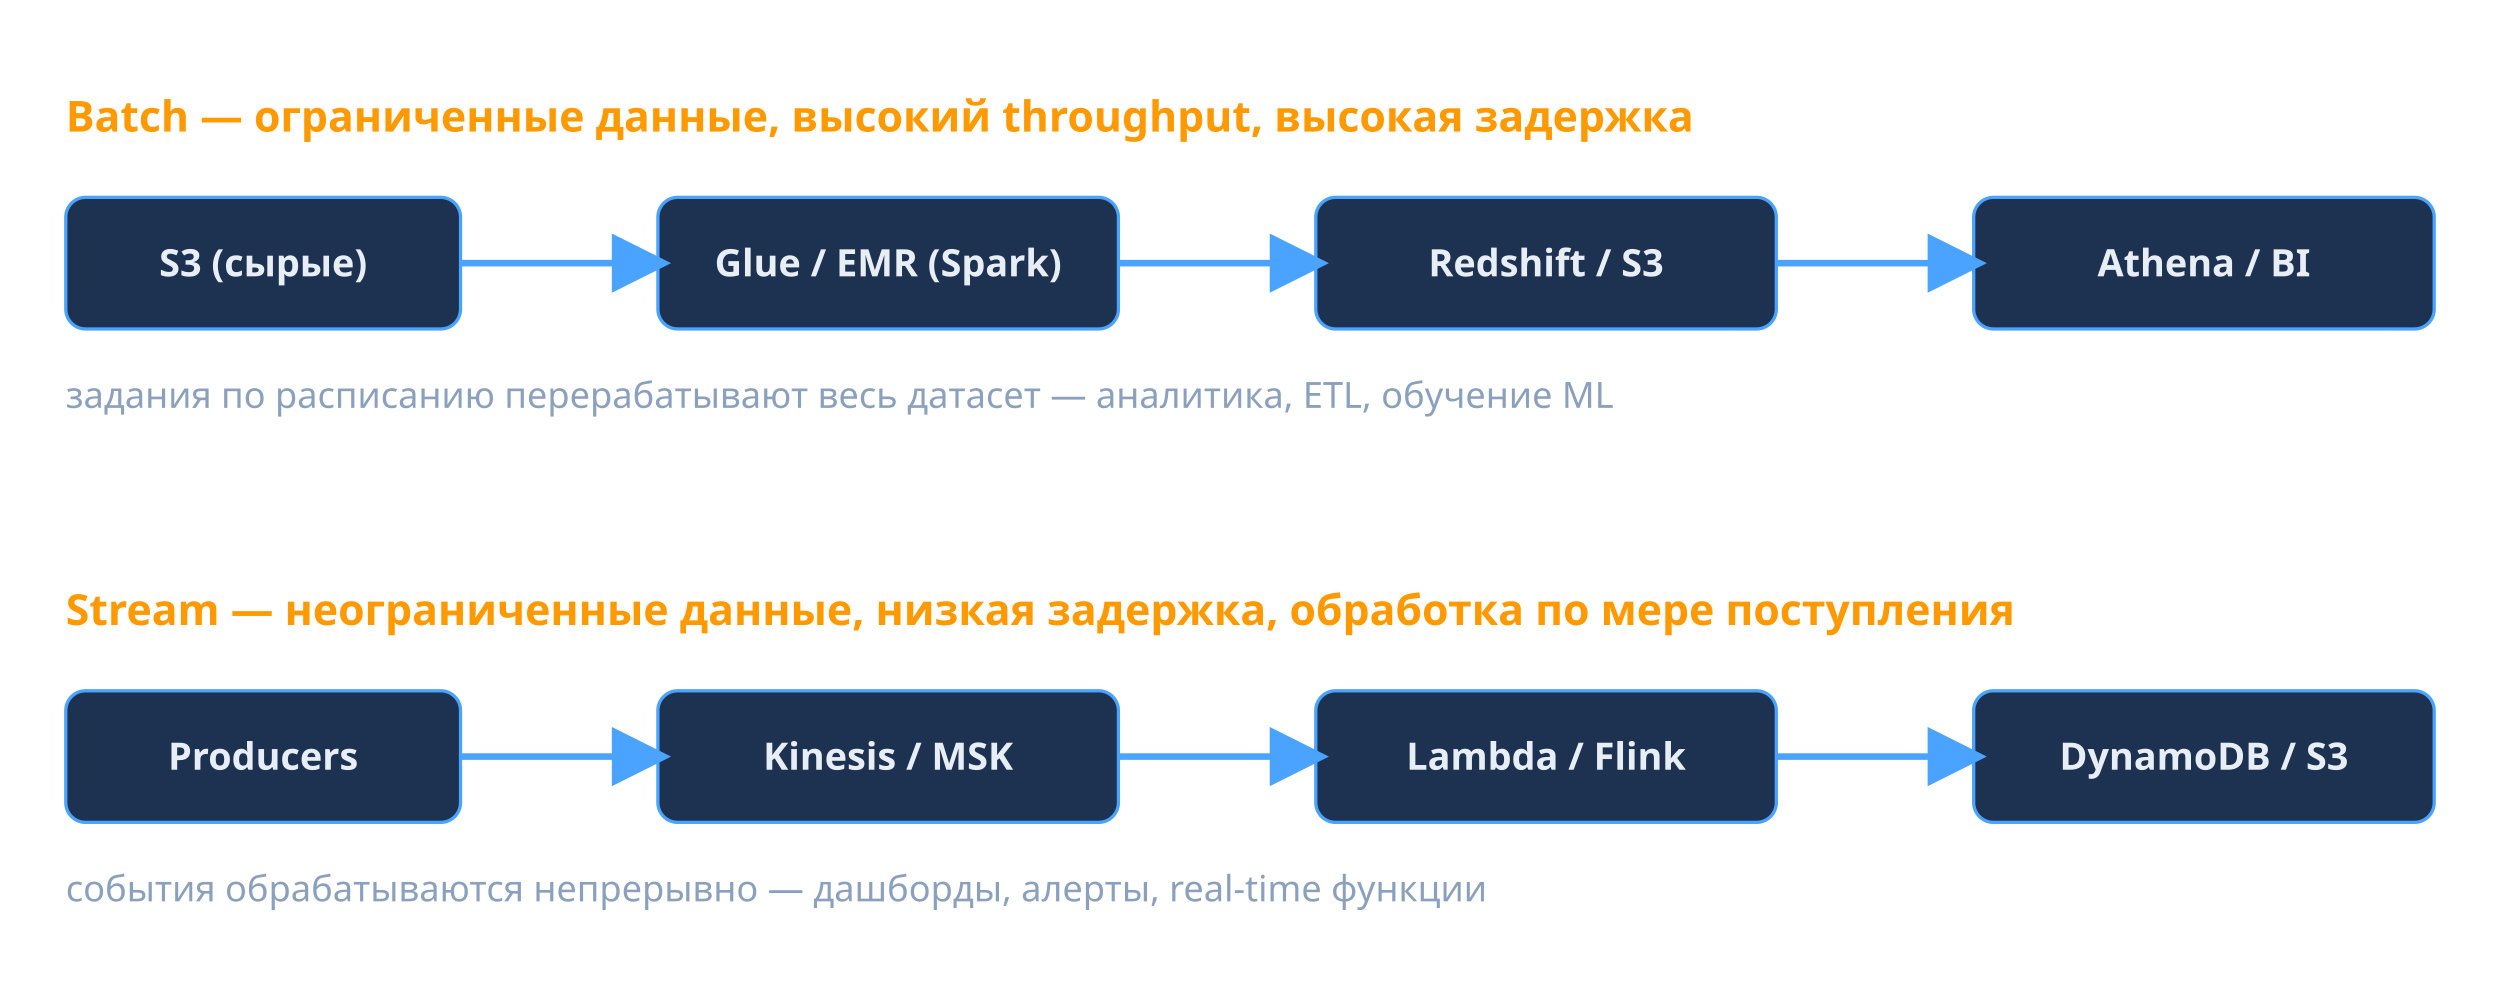
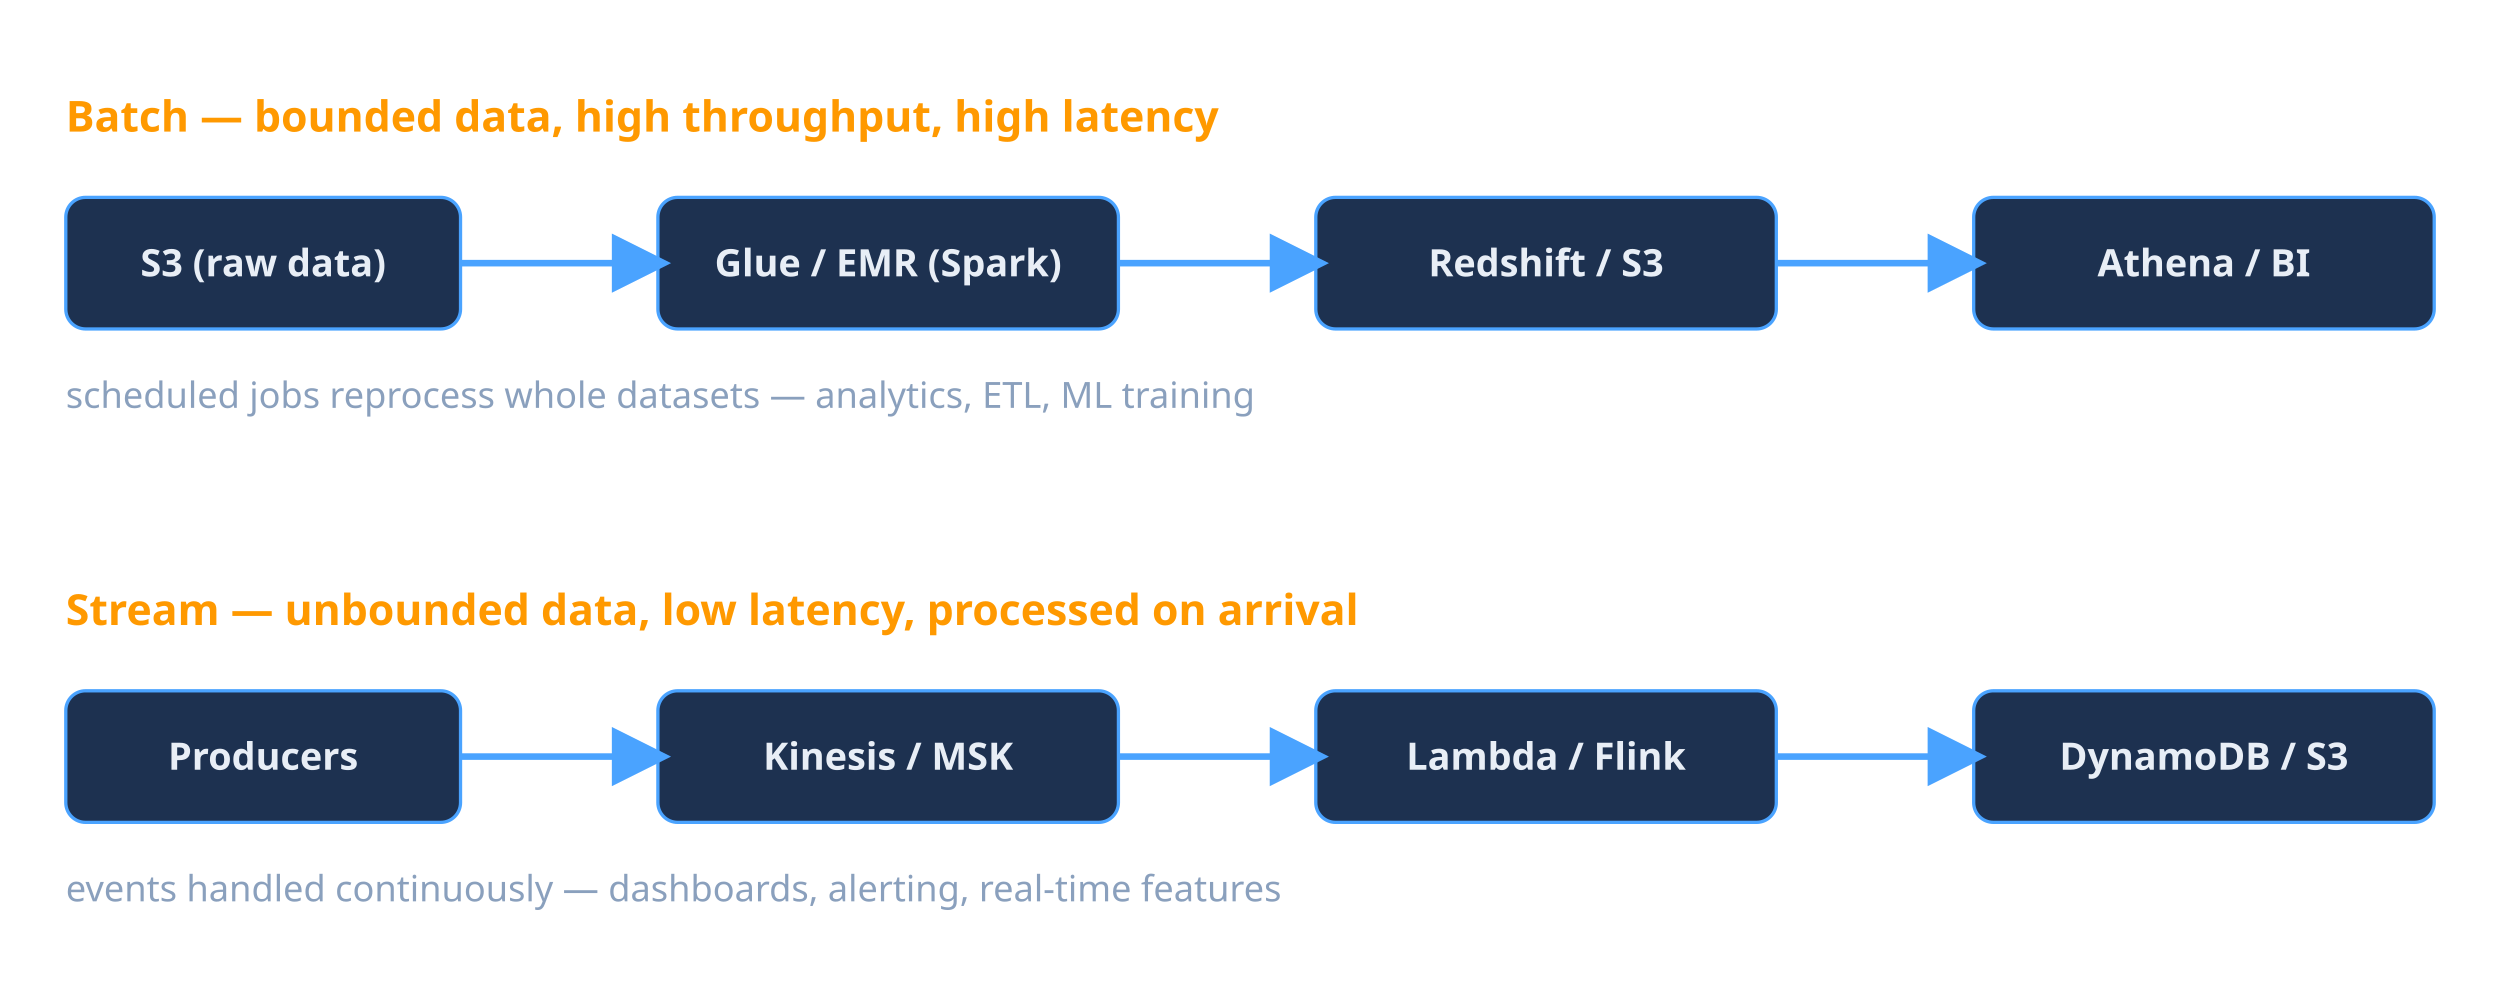
- <svg xmlns="http://www.w3.org/2000/svg" viewBox="0 0 760 300" role="img" aria-label="Пакетная и потоковая обработка на AWS">
+ <svg xmlns="http://www.w3.org/2000/svg" viewBox="0 0 760 300" role="img" aria-label="Batch versus stream processing pipelines on AWS">
  <style>
    .ttl { fill: #ff9900; font: 700 13px system-ui, sans-serif; }
    .node { fill: #1d3150; stroke: #4aa3ff; }
    .nodet { fill: #e8eef6; font: 600 11.5px system-ui, sans-serif; text-anchor: middle; }
    .sub { fill: #8aa0bd; font: 11px system-ui, sans-serif; }
    .flow { stroke: #4aa3ff; stroke-width: 2; fill: none; marker-end: url(#arr4); }
  </style>
  <defs>
    <marker id="arr4" markerWidth="9" markerHeight="9" refX="7" refY="4.5" orient="auto">
      <path d="M0,0 L9,4.5 L0,9 z" fill="#4aa3ff" />
    </marker>
  </defs>
-   <text x="20" y="40" class="ttl">Batch — ограниченные данные, высокий throughput, высокая задержка</text>
+   <text x="20" y="40" class="ttl">Batch — bounded data, high throughput, high latency</text>
  <rect class="node" x="20" y="60" width="120" height="40" rx="6" />
-   <text class="nodet" x="80" y="84">S3 (сырые)</text>
+   <text class="nodet" x="80" y="84">S3 (raw data)</text>
  <rect class="node" x="200" y="60" width="140" height="40" rx="6" />
  <text class="nodet" x="270" y="84">Glue / EMR (Spark)</text>
  <rect class="node" x="400" y="60" width="140" height="40" rx="6" />
  <text class="nodet" x="470" y="84">Redshift / S3</text>
  <rect class="node" x="600" y="60" width="140" height="40" rx="6" />
  <text class="nodet" x="670" y="84">Athena / BI</text>
  <path class="flow" d="M140,80 L200,80" />
  <path class="flow" d="M340,80 L400,80" />
  <path class="flow" d="M540,80 L600,80" />
-   <text x="20" y="124" class="sub">задания по расписанию перерабатывают весь датасет — аналитика, ETL, обучение ML</text>
-   <text x="20" y="190" class="ttl">Stream — неограниченные данные, низкая задержка, обработка по мере поступления</text>
+   <text x="20" y="124" class="sub">scheduled jobs reprocess whole datasets — analytics, ETL, ML training</text>
+   <text x="20" y="190" class="ttl">Stream — unbounded data, low latency, processed on arrival</text>
  <rect class="node" x="20" y="210" width="120" height="40" rx="6" />
  <text class="nodet" x="80" y="234">Producers</text>
  <rect class="node" x="200" y="210" width="140" height="40" rx="6" />
  <text class="nodet" x="270" y="234">Kinesis / MSK</text>
  <rect class="node" x="400" y="210" width="140" height="40" rx="6" />
  <text class="nodet" x="470" y="234">Lambda / Flink</text>
  <rect class="node" x="600" y="210" width="140" height="40" rx="6" />
  <text class="nodet" x="670" y="234">DynamoDB / S3</text>
  <path class="flow" d="M140,230 L200,230" />
  <path class="flow" d="M340,230 L400,230" />
  <path class="flow" d="M540,230 L600,230" />
-   <text x="20" y="274" class="sub">события обрабатываются непрерывно — дашборды, алерты, real-time функции</text>
+   <text x="20" y="274" class="sub">events handled continuously — dashboards, alerting, real-time features</text>
</svg>
